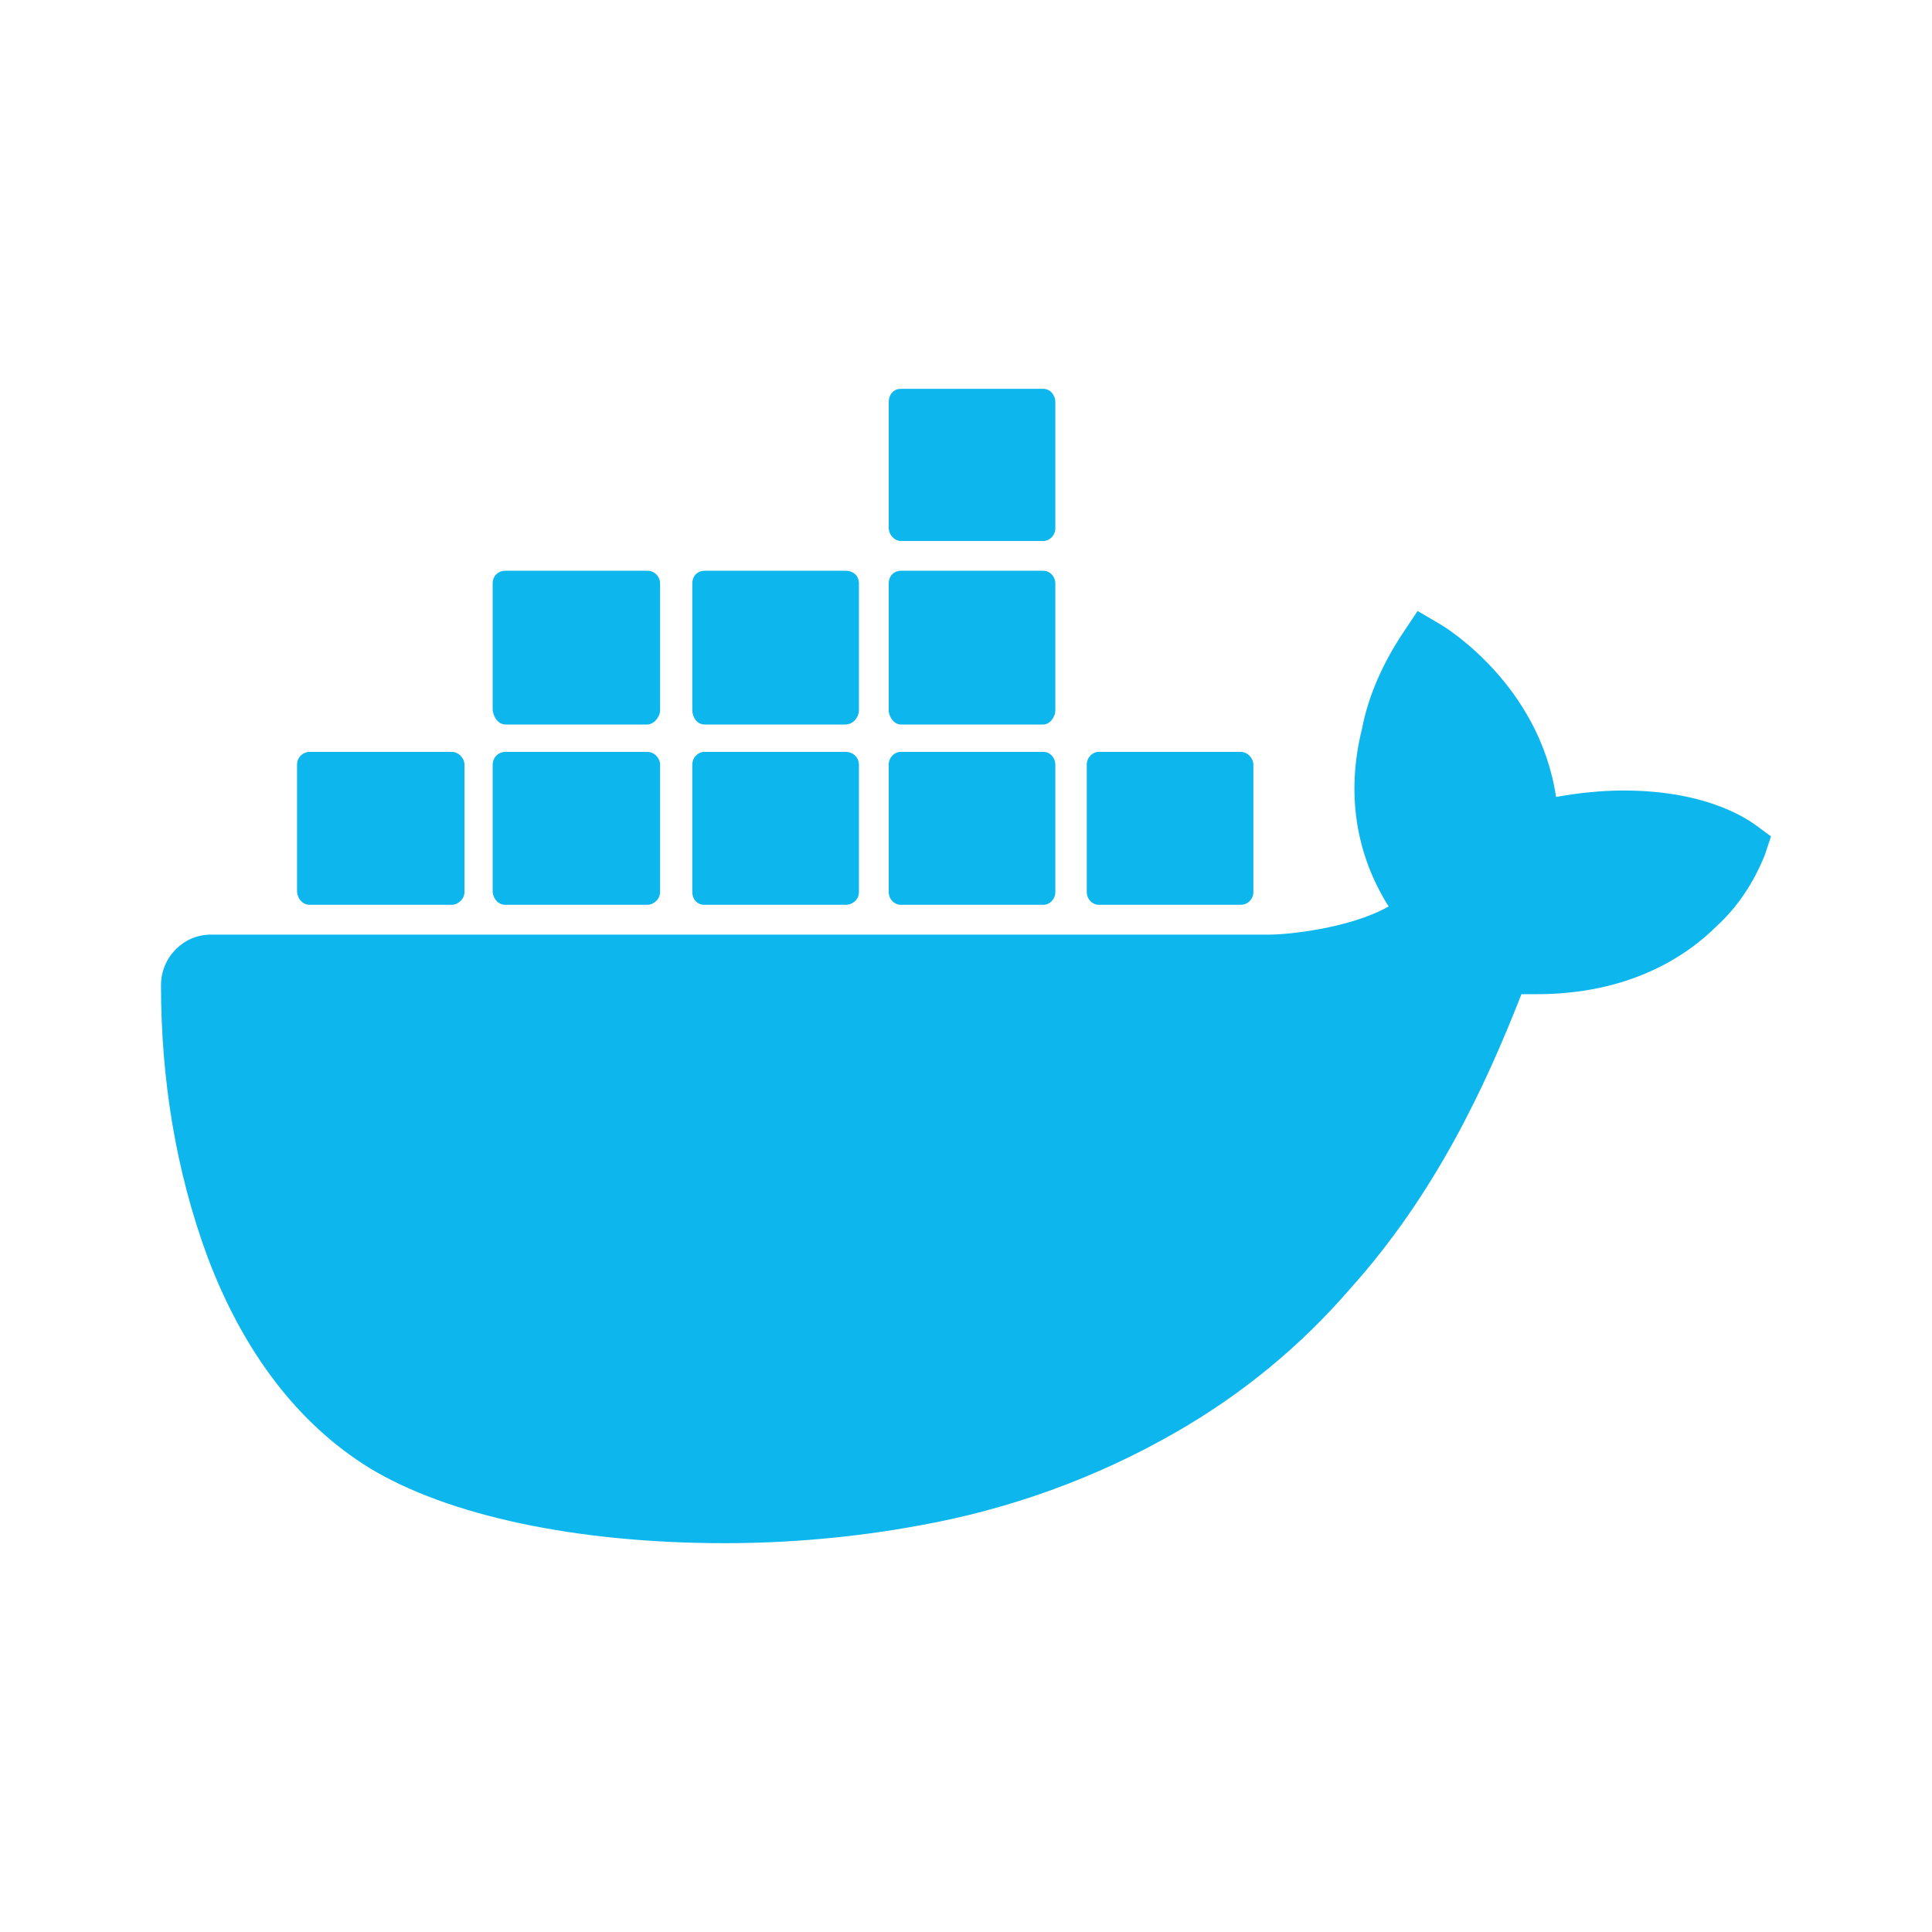
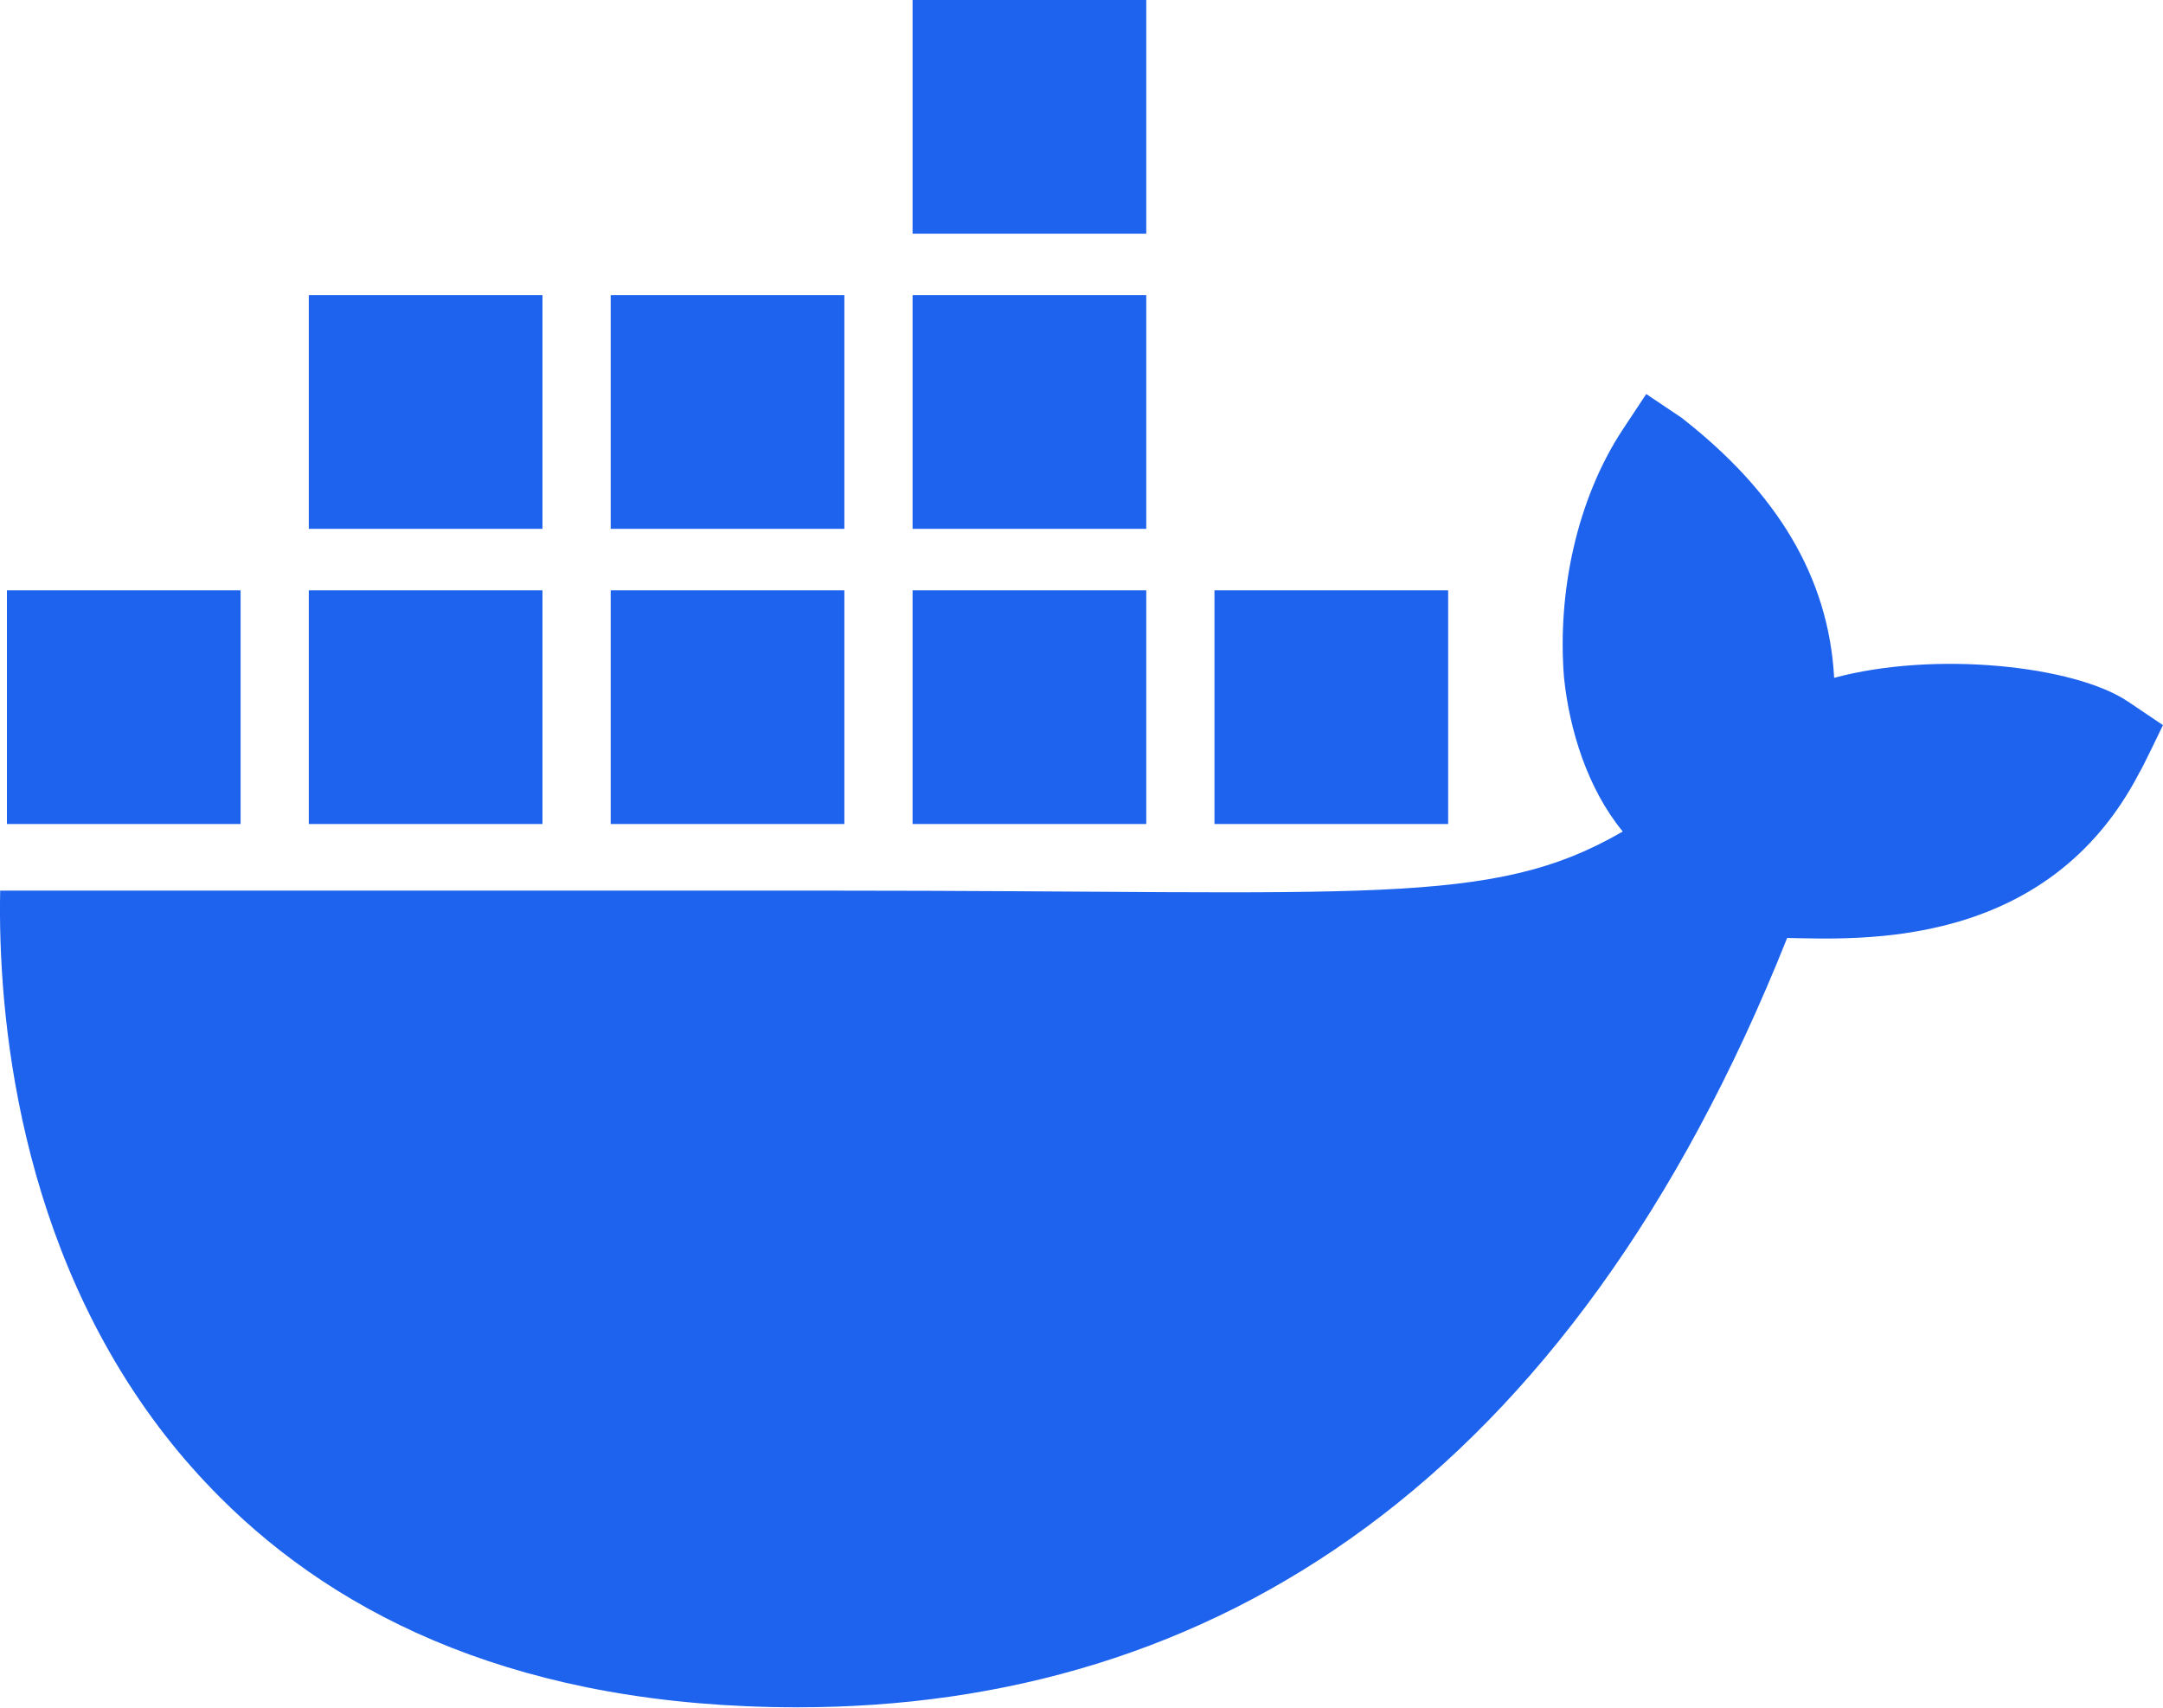
- <svg xmlns="http://www.w3.org/2000/svg" viewBox="0 0 24 24">
-   <path fill="#0db7ed" d="M21.81 10.25C21.75 10.21 21.25 9.82 20.17 9.82C19.89 9.82 19.61 9.85 19.33 9.9C19.12 8.5 17.95 7.79 17.9 7.76L17.61 7.59L17.43 7.86C17.19 8.22 17 8.63 16.92 9.05C16.72 9.85 16.84 10.61 17.25 11.26C16.76 11.54 15.96 11.61 15.79 11.61H2.62C2.28 11.61 2 11.89 2 12.24C2 13.39 2.18 14.54 2.58 15.62C3.03 16.81 3.71 17.69 4.58 18.23C5.56 18.83 7.17 19.17 9 19.17C9.79 19.17 10.61 19.1 11.42 18.95C12.54 18.75 13.62 18.36 14.61 17.79C15.43 17.32 16.16 16.72 16.78 16C17.83 14.83 18.45 13.5 18.9 12.35H19.09C20.23 12.35 20.94 11.89 21.33 11.5C21.59 11.26 21.78 10.97 21.92 10.63L22 10.39L21.81 10.25M3.85 11.24H5.61C5.69 11.24 5.77 11.17 5.77 11.08V9.5C5.77 9.42 5.7 9.34 5.61 9.34H3.85C3.76 9.34 3.69 9.41 3.69 9.5V11.08C3.7 11.17 3.76 11.24 3.85 11.24M6.28 11.24H8.04C8.12 11.24 8.2 11.17 8.2 11.08V9.5C8.2 9.42 8.13 9.34 8.04 9.34H6.28C6.19 9.34 6.12 9.41 6.12 9.5V11.08C6.13 11.17 6.19 11.24 6.28 11.24M8.75 11.24H10.5C10.6 11.24 10.67 11.17 10.67 11.08V9.5C10.67 9.42 10.61 9.34 10.5 9.34H8.75C8.67 9.34 8.6 9.41 8.6 9.5V11.08C8.6 11.17 8.66 11.24 8.75 11.24M11.19 11.24H12.96C13.04 11.24 13.11 11.17 13.11 11.08V9.5C13.11 9.42 13.05 9.34 12.96 9.34H11.19C11.11 9.34 11.04 9.41 11.04 9.5V11.08C11.04 11.17 11.11 11.24 11.19 11.24M6.28 9H8.04C8.12 9 8.2 8.91 8.2 8.82V7.25C8.2 7.16 8.13 7.09 8.04 7.09H6.28C6.19 7.09 6.12 7.15 6.12 7.25V8.82C6.13 8.91 6.19 9 6.28 9M8.75 9H10.5C10.6 9 10.67 8.91 10.67 8.82V7.25C10.67 7.16 10.61 7.09 10.5 7.09H8.75C8.67 7.09 8.6 7.15 8.6 7.25V8.82C8.6 8.91 8.66 9 8.75 9M11.19 9H12.96C13.04 9 13.11 8.91 13.11 8.82V7.25C13.11 7.16 13.04 7.09 12.96 7.09H11.19C11.11 7.09 11.04 7.15 11.04 7.25V8.82C11.04 8.91 11.11 9 11.19 9M11.19 6.72H12.96C13.04 6.72 13.11 6.65 13.11 6.56V5C13.11 4.9 13.04 4.83 12.96 4.83H11.19C11.11 4.83 11.04 4.89 11.04 5V6.56C11.04 6.64 11.11 6.72 11.19 6.72M13.65 11.24H15.41C15.5 11.24 15.57 11.17 15.57 11.08V9.5C15.57 9.42 15.5 9.34 15.41 9.34H13.65C13.57 9.34 13.5 9.41 13.5 9.5V11.08C13.5 11.17 13.57 11.24 13.65 11.24" />
+ <svg xmlns="http://www.w3.org/2000/svg" id="Layer_1" data-name="Layer 1" viewBox="0 0 756.26 596.9">
+   <defs>
+     <style>
+       .cls-1 {
+         fill: #1d63ed;
+         stroke-width: 0px;
+       }
+     </style>
+   </defs>
+   <path class="cls-1" d="M743.96,245.25c-18.54-12.48-67.26-17.81-102.68-8.27-1.91-35.28-20.1-65.01-53.38-90.95l-12.32-8.27-8.21,12.4c-16.14,24.5-22.94,57.14-20.53,86.81,1.9,18.28,8.26,38.83,20.53,53.74-46.1,26.74-88.59,20.67-276.77,20.67H.06c-.85,42.49,5.98,124.23,57.96,190.77,5.74,7.35,12.04,14.46,18.87,21.31,42.26,42.32,106.11,73.35,201.59,73.44,145.66.13,270.46-78.6,346.37-268.97,24.98.41,90.92,4.48,123.19-57.88.79-1.05,8.21-16.54,8.21-16.54l-12.3-8.27ZM189.67,206.39h-81.7v81.7h81.7v-81.7ZM295.22,206.39h-81.7v81.7h81.7v-81.7ZM400.77,206.39h-81.7v81.7h81.7v-81.7ZM506.32,206.39h-81.7v81.7h81.7v-81.7ZM84.12,206.39H2.42v81.7h81.7v-81.7ZM189.67,103.2h-81.7v81.7h81.7v-81.7ZM295.22,103.2h-81.7v81.7h81.7v-81.7ZM400.77,103.2h-81.7v81.7h81.7v-81.7ZM400.77,0h-81.7v81.7h81.7V0Z" />
</svg>
